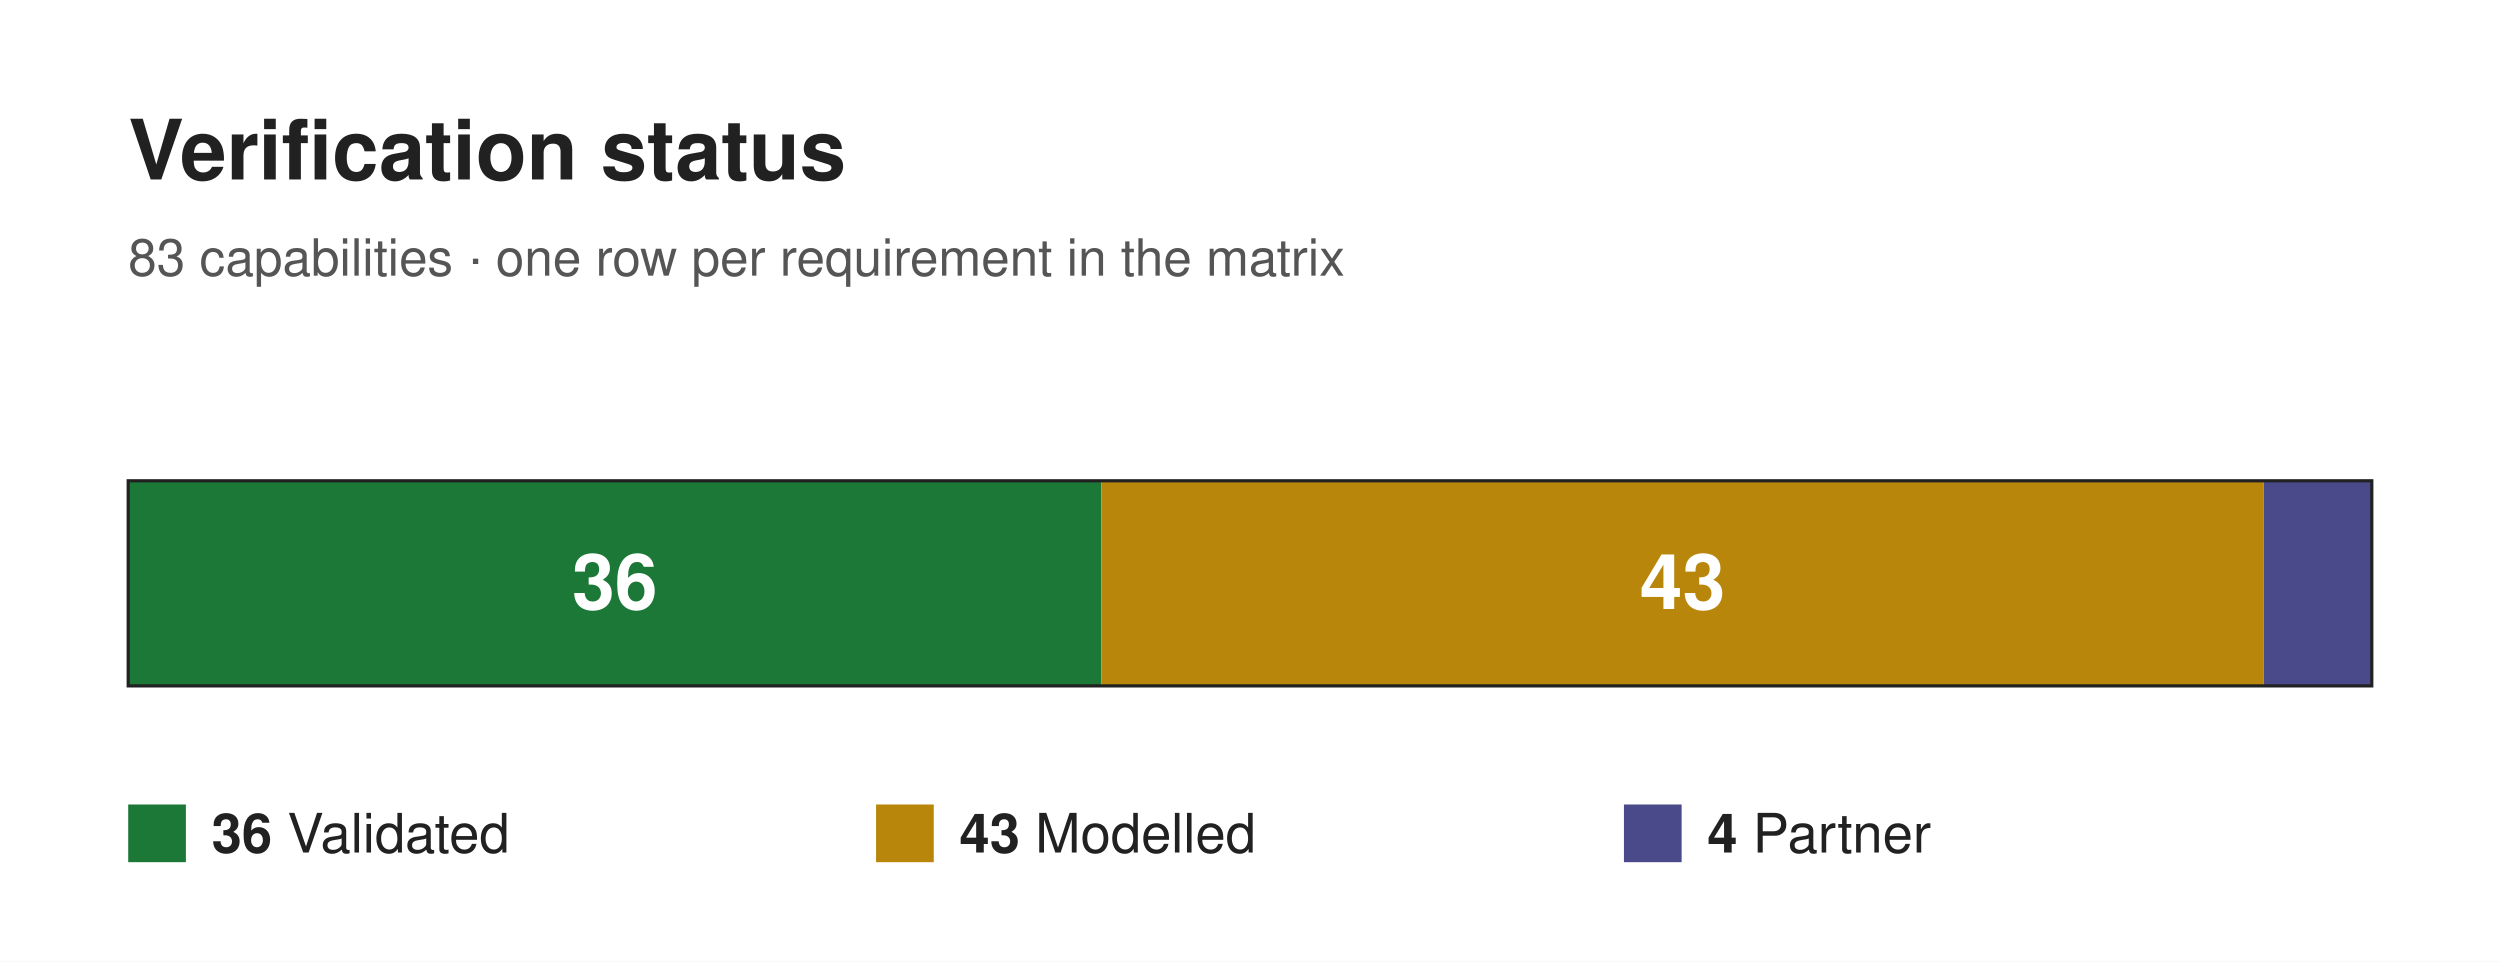
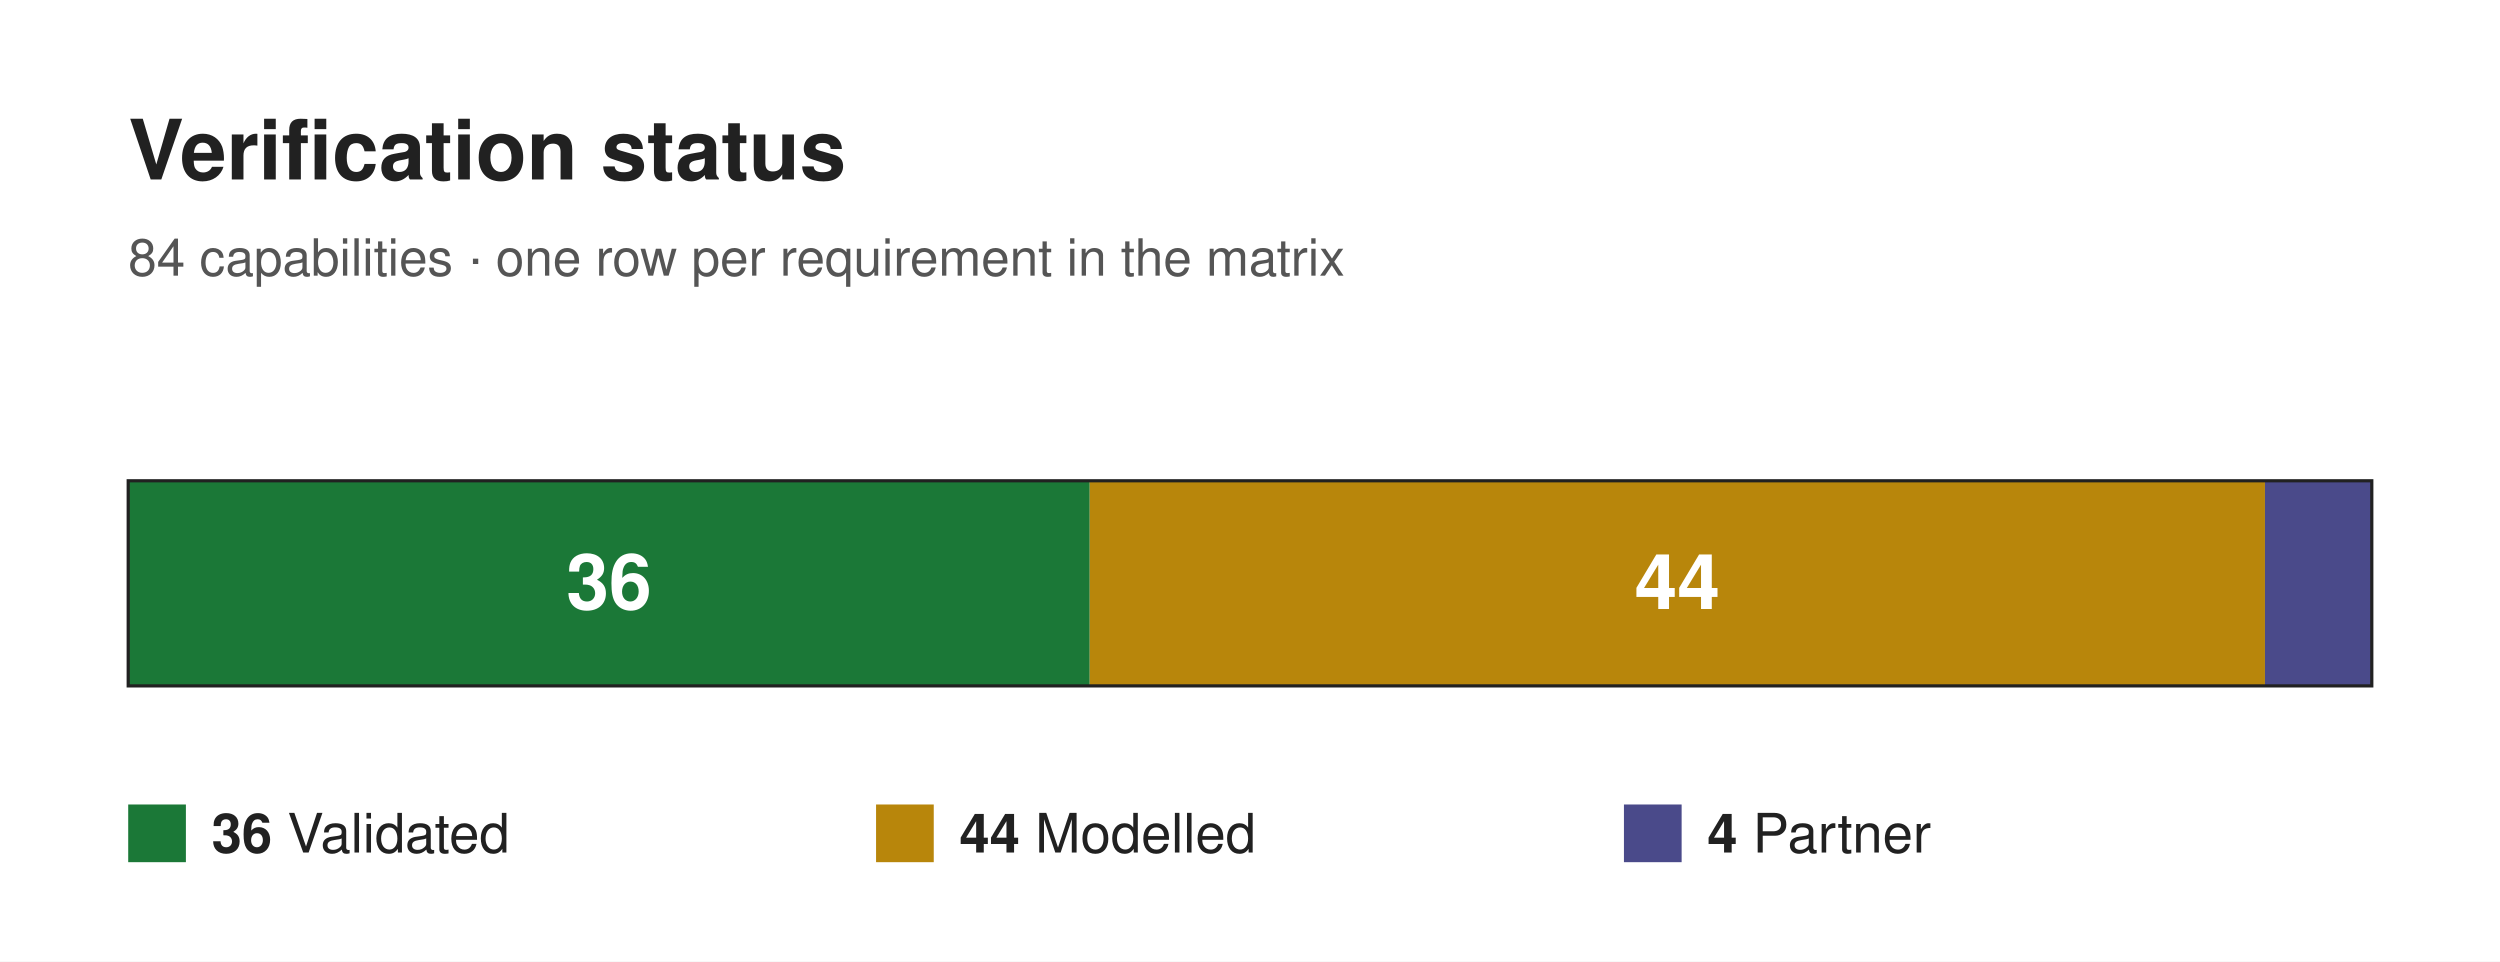
<svg xmlns="http://www.w3.org/2000/svg" width="780" height="300" viewBox="0 0 780 300" font-family="Helvetica, Arial, sans-serif">
  <rect x="0" y="0" width="780" height="300" fill="#ffffff" />
  <text x="40" y="56" font-size="26" font-weight="700" fill="#212121">Verification status</text>
-   <text x="40" y="86" font-size="16" fill="#555555">83 capabilities · one row per requirement in the matrix</text>
-   <rect x="40" y="150" width="303.61" height="64" fill="#1b7837" />
-   <text x="191.81" y="190" font-size="24" font-weight="700" fill="#ffffff" text-anchor="middle">36</text>
-   <rect x="343.61" y="150" width="362.65" height="64" fill="#b8860b" />
-   <text x="524.94" y="190" font-size="24" font-weight="700" fill="#ffffff" text-anchor="middle">43</text>
-   <rect x="706.27" y="150" width="33.73" height="64" fill="#4a4a8a" />
+   <text x="40" y="86" font-size="16" fill="#555555">84 capabilities · one row per requirement in the matrix</text>
+   <rect x="40" y="150" width="300" height="64" fill="#1b7837" />
+   <text x="190" y="190" font-size="24" font-weight="700" fill="#ffffff" text-anchor="middle">36</text>
+   <rect x="340" y="150" width="366.67" height="64" fill="#b8860b" />
+   <text x="523.33" y="190" font-size="24" font-weight="700" fill="#ffffff" text-anchor="middle">44</text>
+   <rect x="706.67" y="150" width="33.33" height="64" fill="#4a4a8a" />
  <rect x="40" y="150" width="700" height="64" fill="none" stroke="#212121" stroke-width="1" />
  <rect x="40" y="251" width="18" height="18" fill="#1b7837" />
  <text x="66" y="266" font-size="17" fill="#212121">
    <tspan font-weight="700">36</tspan> Validated</text>
  <rect x="273.33" y="251" width="18" height="18" fill="#b8860b" />
  <text x="299.33" y="266" font-size="17" fill="#212121">
-     <tspan font-weight="700">43</tspan> Modelled</text>
+     <tspan font-weight="700">44</tspan> Modelled</text>
  <rect x="506.67" y="251" width="18" height="18" fill="#4a4a8a" />
  <text x="532.67" y="266" font-size="17" fill="#212121">
    <tspan font-weight="700">4</tspan> Partner</text>
</svg>
